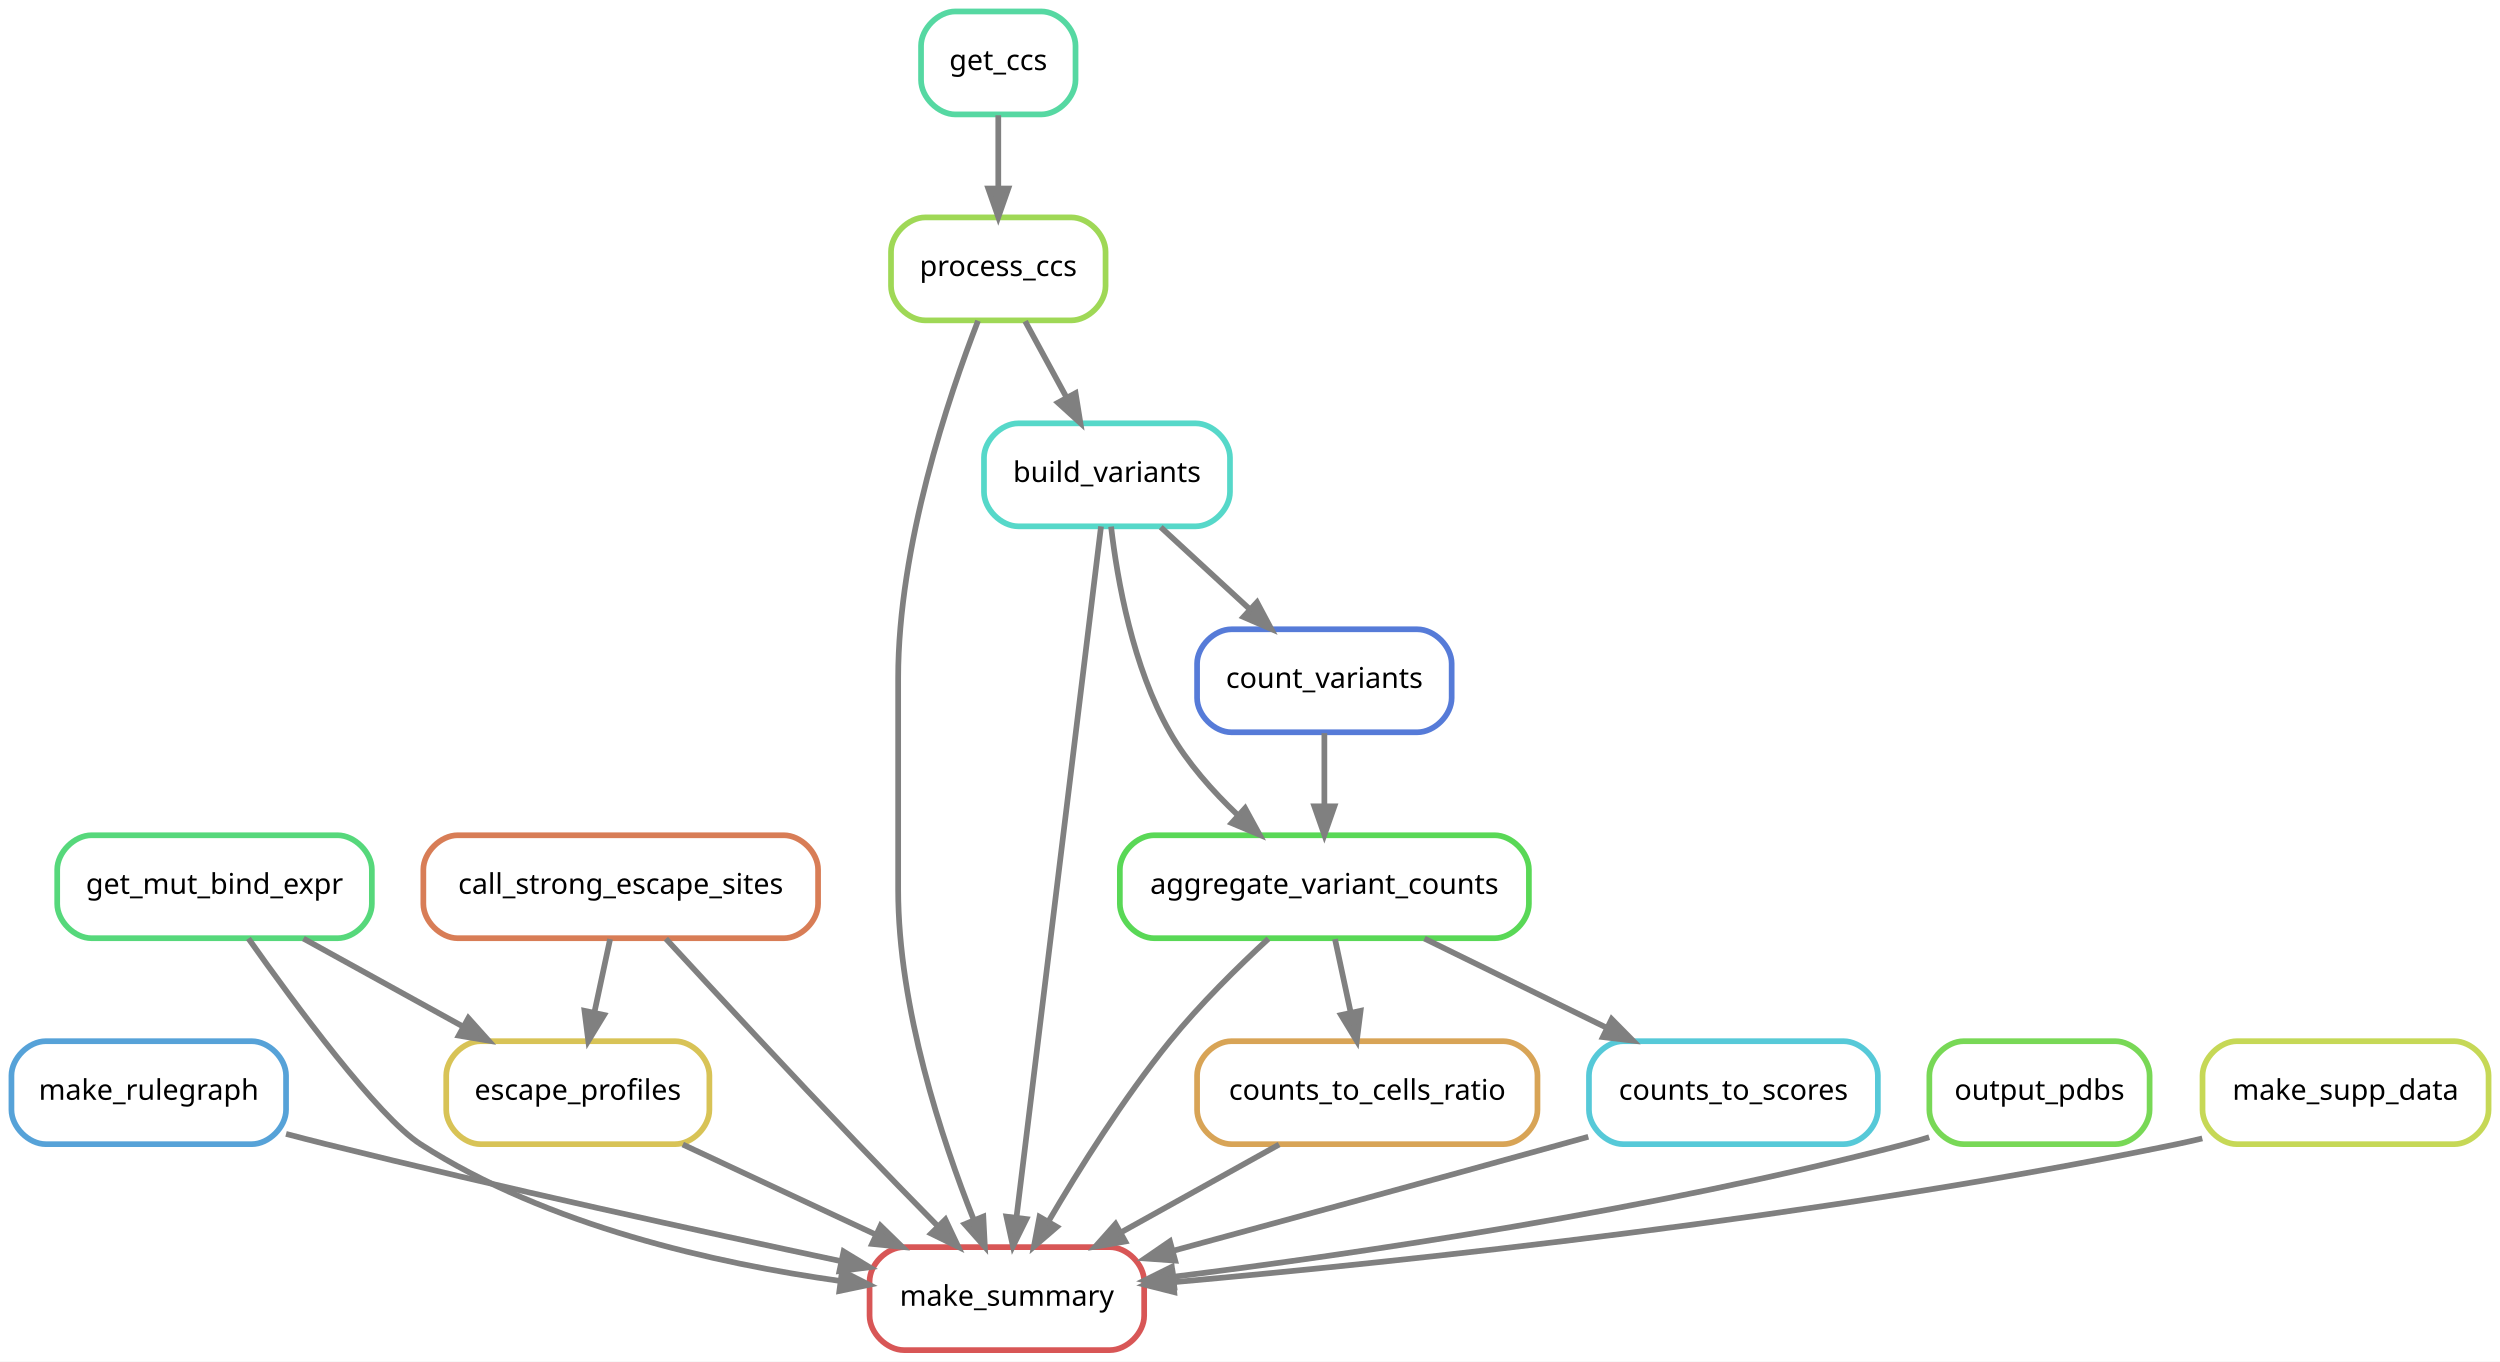
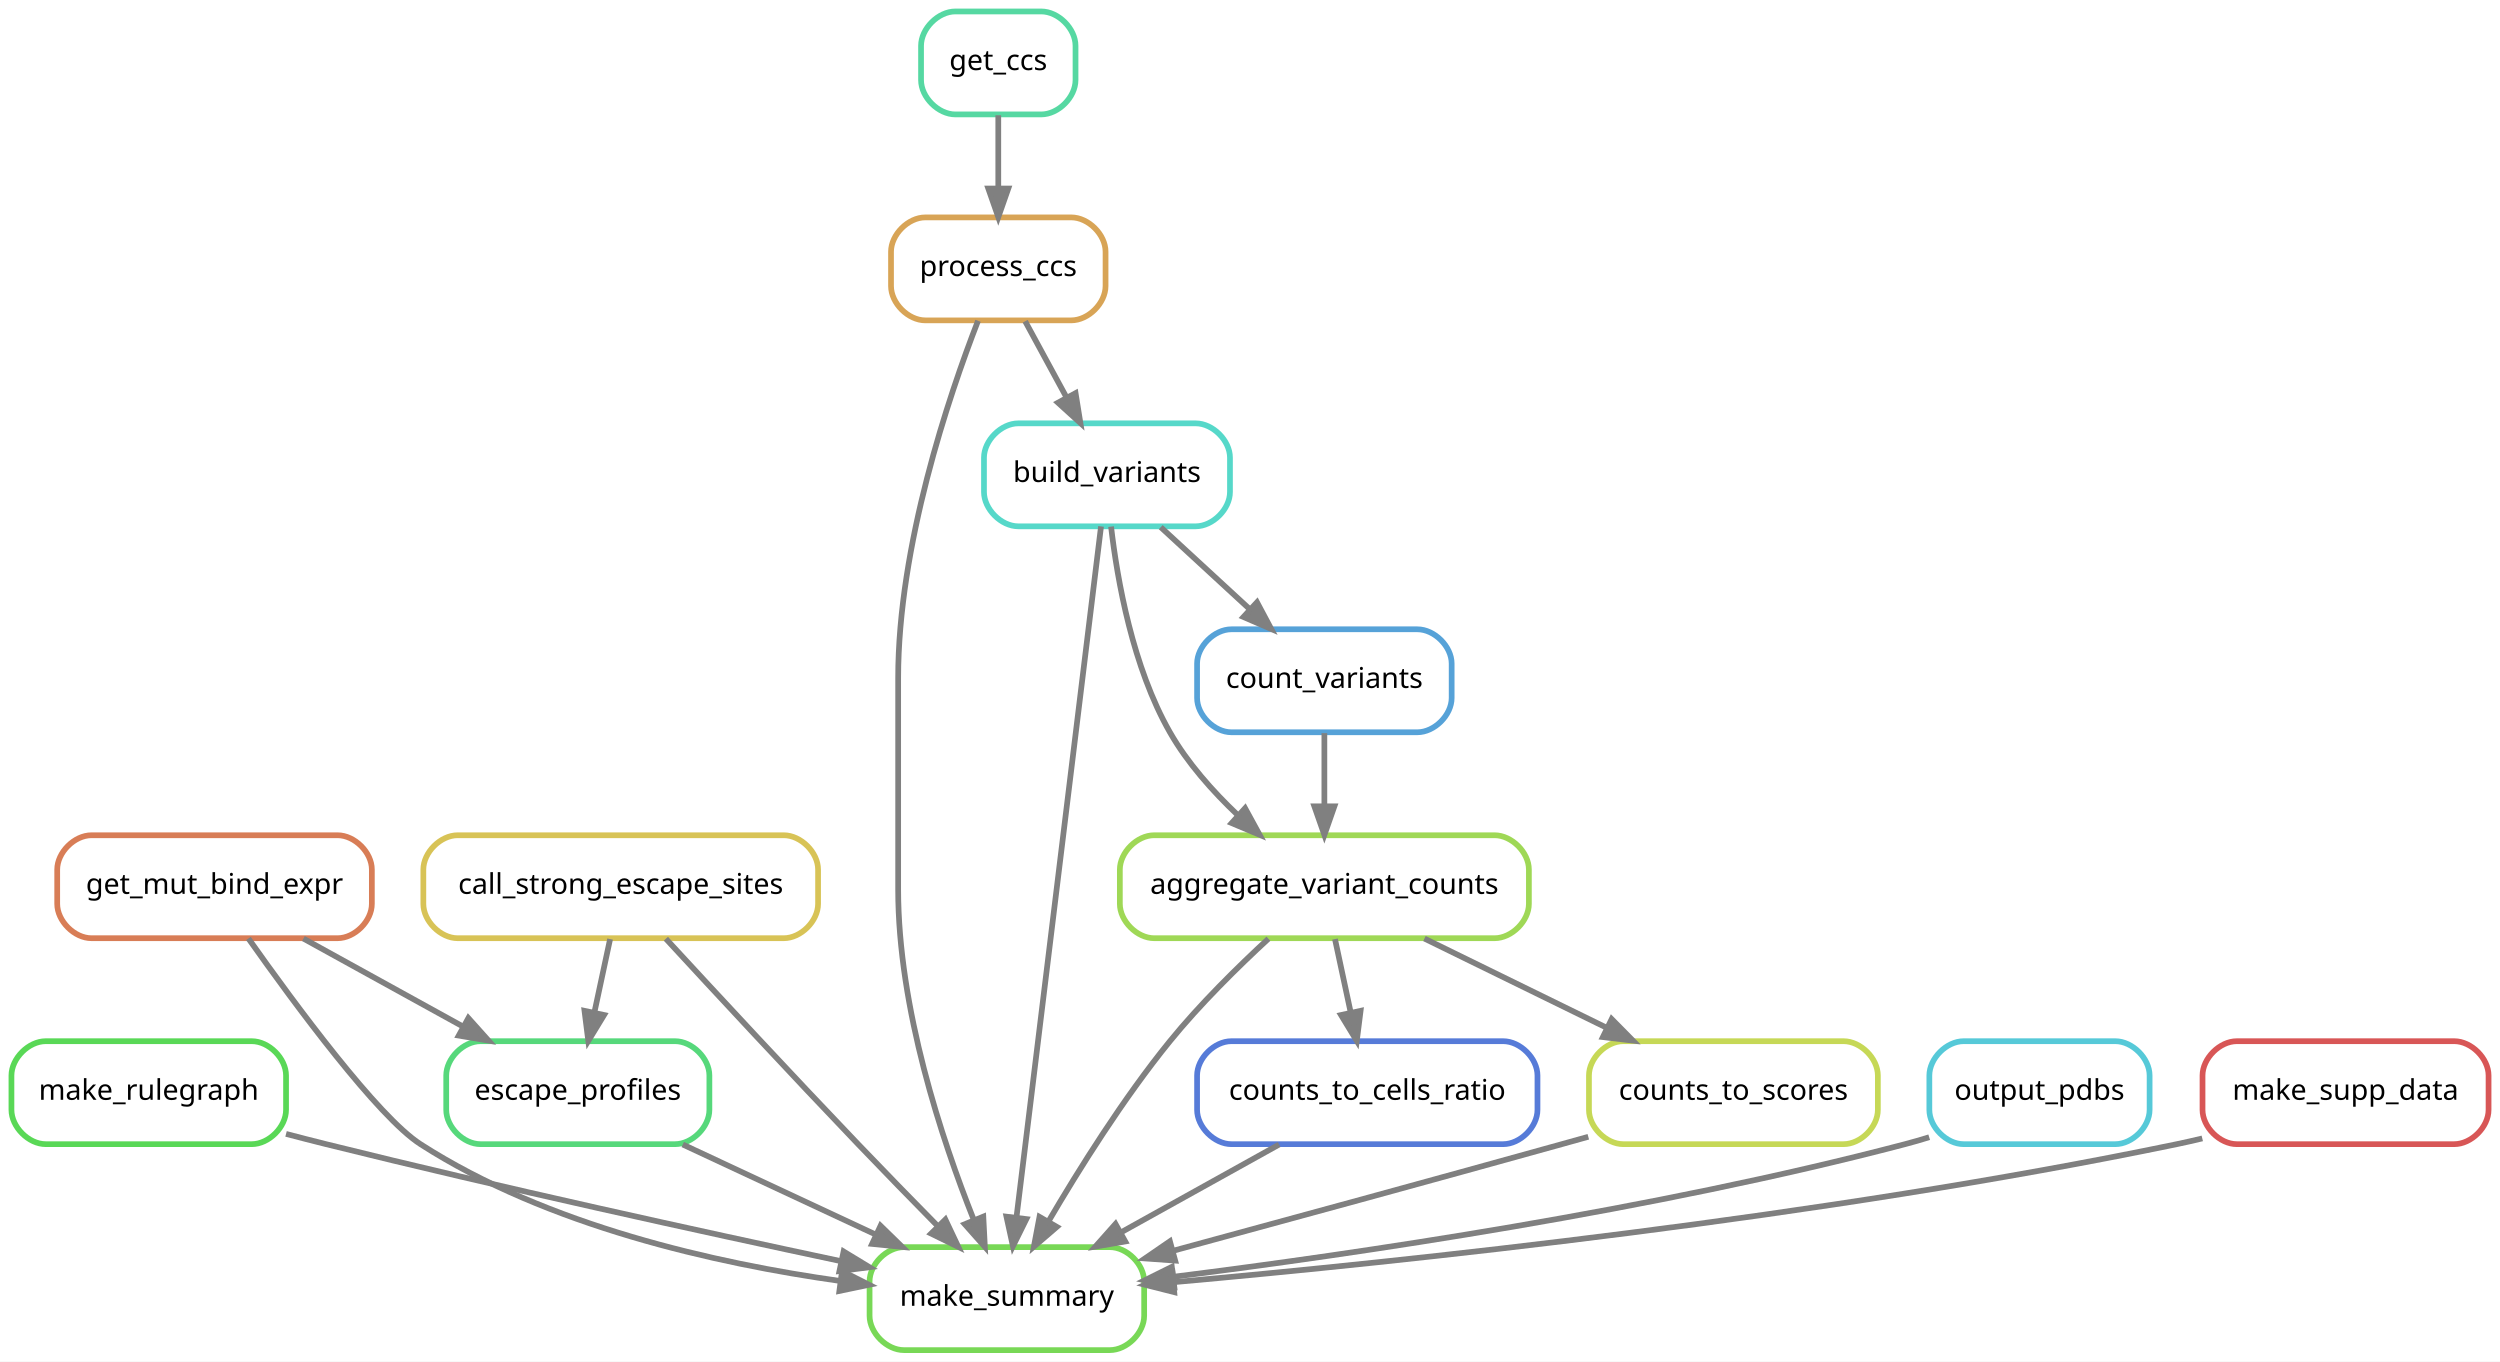
<svg xmlns="http://www.w3.org/2000/svg" width="874pt" height="476pt" viewBox="0.00 0.00 874.00 476.00">
  <g id="graph0" class="graph" transform="scale(1 1) rotate(0) translate(4 472)">
    <polygon fill="white" stroke="transparent" points="-4,4 -4,-472 870,-472 870,4 -4,4" />
    <g id="node1" class="node">
-       <path fill="none" stroke="#d85656" stroke-width="2" d="M384,-36C384,-36 312,-36 312,-36 306,-36 300,-30 300,-24 300,-24 300,-12 300,-12 300,-6 306,0 312,0 312,0 384,0 384,0 390,0 396,-6 396,-12 396,-12 396,-24 396,-24 396,-30 390,-36 384,-36" />
+       <path fill="none" stroke="#78d856" stroke-width="2" d="M384,-36C384,-36 312,-36 312,-36 306,-36 300,-30 300,-24 300,-24 300,-12 300,-12 300,-6 306,0 312,0 312,0 384,0 384,0 390,0 396,-6 396,-12 396,-12 396,-24 396,-24 396,-30 390,-36 384,-36" />
      <text text-anchor="middle" x="348" y="-15.5" font-family="sans" font-size="10.00">make_summary</text>
    </g>
    <g id="node2" class="node">
-       <path fill="none" stroke="#56a2d8" stroke-width="2" d="M84,-108C84,-108 12,-108 12,-108 6,-108 0,-102 0,-96 0,-96 0,-84 0,-84 0,-78 6,-72 12,-72 12,-72 84,-72 84,-72 90,-72 96,-78 96,-84 96,-84 96,-96 96,-96 96,-102 90,-108 84,-108" />
+       <path fill="none" stroke="#59d856" stroke-width="2" d="M84,-108C84,-108 12,-108 12,-108 6,-108 0,-102 0,-96 0,-96 0,-84 0,-84 0,-78 6,-72 12,-72 12,-72 84,-72 84,-72 90,-72 96,-78 96,-84 96,-84 96,-96 96,-96 96,-102 90,-108 84,-108" />
      <text text-anchor="middle" x="48" y="-87.5" font-family="sans" font-size="10.00">make_rulegraph</text>
    </g>
-     <g id="edge11" class="edge">
+     <g id="edge7" class="edge">
      <path fill="none" stroke="grey" stroke-width="2" d="M96,-75.59C100.72,-74.35 105.45,-73.13 110,-72 171.18,-56.81 241.71,-41.36 290.02,-31.09" />
      <polygon fill="grey" stroke="grey" stroke-width="2" points="290.92,-34.48 299.97,-28.98 289.47,-27.63 290.92,-34.48" />
    </g>
    <g id="node3" class="node">
-       <path fill="none" stroke="#56d87b" stroke-width="2" d="M114,-180C114,-180 28,-180 28,-180 22,-180 16,-174 16,-168 16,-168 16,-156 16,-156 16,-150 22,-144 28,-144 28,-144 114,-144 114,-144 120,-144 126,-150 126,-156 126,-156 126,-168 126,-168 126,-174 120,-180 114,-180" />
+       <path fill="none" stroke="#d87d56" stroke-width="2" d="M114,-180C114,-180 28,-180 28,-180 22,-180 16,-174 16,-168 16,-168 16,-156 16,-156 16,-150 22,-144 28,-144 28,-144 114,-144 114,-144 120,-144 126,-150 126,-156 126,-156 126,-168 126,-168 126,-174 120,-180 114,-180" />
      <text text-anchor="middle" x="71" y="-159.5" font-family="sans" font-size="10.00">get_mut_bind_expr</text>
    </g>
-     <g id="edge8" class="edge">
+     <g id="edge2" class="edge">
      <path fill="none" stroke="grey" stroke-width="2" d="M82.84,-143.91C99.13,-120.86 128.13,-81.57 143,-72 187.36,-43.45 246.4,-30.26 289.72,-24.17" />
      <polygon fill="grey" stroke="grey" stroke-width="2" points="290.37,-27.62 299.83,-22.84 289.45,-20.68 290.37,-27.62" />
    </g>
    <g id="node12" class="node">
-       <path fill="none" stroke="#d8c356" stroke-width="2" d="M232,-108C232,-108 164,-108 164,-108 158,-108 152,-102 152,-96 152,-96 152,-84 152,-84 152,-78 158,-72 164,-72 164,-72 232,-72 232,-72 238,-72 244,-78 244,-84 244,-84 244,-96 244,-96 244,-102 238,-108 232,-108" />
+       <path fill="none" stroke="#56d87b" stroke-width="2" d="M232,-108C232,-108 164,-108 164,-108 158,-108 152,-102 152,-96 152,-96 152,-84 152,-84 152,-78 158,-72 164,-72 164,-72 232,-72 232,-72 238,-72 244,-78 244,-84 244,-84 244,-96 244,-96 244,-102 238,-108 232,-108" />
      <text text-anchor="middle" x="198" y="-87.5" font-family="sans" font-size="10.00">escape_profiles</text>
    </g>
-     <g id="edge20" class="edge">
+     <g id="edge19" class="edge">
      <path fill="none" stroke="grey" stroke-width="2" d="M102.07,-143.88C118.83,-134.64 139.71,-123.13 157.7,-113.21" />
      <polygon fill="grey" stroke="grey" stroke-width="2" points="159.74,-116.08 166.81,-108.19 156.37,-109.95 159.74,-116.08" />
    </g>
    <g id="node4" class="node">
-       <path fill="none" stroke="#9fd856" stroke-width="2" d="M370.5,-396C370.5,-396 319.5,-396 319.5,-396 313.5,-396 307.5,-390 307.5,-384 307.5,-384 307.5,-372 307.5,-372 307.5,-366 313.5,-360 319.5,-360 319.5,-360 370.5,-360 370.5,-360 376.5,-360 382.5,-366 382.5,-372 382.5,-372 382.5,-384 382.5,-384 382.5,-390 376.5,-396 370.5,-396" />
+       <path fill="none" stroke="#d8a456" stroke-width="2" d="M370.5,-396C370.5,-396 319.5,-396 319.5,-396 313.5,-396 307.5,-390 307.5,-384 307.5,-384 307.5,-372 307.5,-372 307.5,-366 313.5,-360 319.5,-360 319.5,-360 370.5,-360 370.5,-360 376.5,-360 382.5,-366 382.5,-372 382.5,-372 382.5,-384 382.5,-384 382.5,-390 376.5,-396 370.5,-396" />
      <text text-anchor="middle" x="345" y="-375.5" font-family="sans" font-size="10.00">process_ccs</text>
    </g>
-     <g id="edge5" class="edge">
+     <g id="edge3" class="edge">
      <path fill="none" stroke="grey" stroke-width="2" d="M337.92,-359.85C327.69,-333.49 310,-281.21 310,-235 310,-235 310,-235 310,-161 310,-119.63 325.23,-73.72 336.41,-45.61" />
      <polygon fill="grey" stroke="grey" stroke-width="2" points="339.76,-46.67 340.31,-36.09 333.28,-44.02 339.76,-46.67" />
    </g>
    <g id="node6" class="node">
      <path fill="none" stroke="#56d8c9" stroke-width="2" d="M414,-324C414,-324 352,-324 352,-324 346,-324 340,-318 340,-312 340,-312 340,-300 340,-300 340,-294 346,-288 352,-288 352,-288 414,-288 414,-288 420,-288 426,-294 426,-300 426,-300 426,-312 426,-312 426,-318 420,-324 414,-324" />
      <text text-anchor="middle" x="383" y="-303.5" font-family="sans" font-size="10.00">build_variants</text>
    </g>
    <g id="edge13" class="edge">
      <path fill="none" stroke="grey" stroke-width="2" d="M354.39,-359.7C358.76,-351.64 364.06,-341.89 368.9,-332.98" />
      <polygon fill="grey" stroke="grey" stroke-width="2" points="372.02,-334.56 373.71,-324.1 365.87,-331.22 372.02,-334.56" />
    </g>
    <g id="node5" class="node">
      <path fill="none" stroke="#56d8a2" stroke-width="2" d="M360,-468C360,-468 330,-468 330,-468 324,-468 318,-462 318,-456 318,-456 318,-444 318,-444 318,-438 324,-432 330,-432 330,-432 360,-432 360,-432 366,-432 372,-438 372,-444 372,-444 372,-456 372,-456 372,-462 366,-468 360,-468" />
      <text text-anchor="middle" x="345" y="-447.5" font-family="sans" font-size="10.00">get_ccs</text>
    </g>
    <g id="edge12" class="edge">
      <path fill="none" stroke="grey" stroke-width="2" d="M345,-431.7C345,-423.98 345,-414.71 345,-406.11" />
      <polygon fill="grey" stroke="grey" stroke-width="2" points="348.5,-406.1 345,-396.1 341.5,-406.1 348.5,-406.1" />
    </g>
    <g id="edge9" class="edge">
      <path fill="none" stroke="grey" stroke-width="2" d="M380.92,-287.97C375.07,-240.19 358.48,-104.62 351.34,-46.27" />
      <polygon fill="grey" stroke="grey" stroke-width="2" points="354.81,-45.81 350.12,-36.31 347.86,-46.66 354.81,-45.81" />
    </g>
    <g id="node7" class="node">
-       <path fill="none" stroke="#59d856" stroke-width="2" d="M518.5,-180C518.5,-180 399.5,-180 399.5,-180 393.5,-180 387.5,-174 387.5,-168 387.5,-168 387.5,-156 387.5,-156 387.5,-150 393.5,-144 399.5,-144 399.5,-144 518.5,-144 518.5,-144 524.5,-144 530.5,-150 530.5,-156 530.5,-156 530.5,-168 530.5,-168 530.5,-174 524.5,-180 518.5,-180" />
+       <path fill="none" stroke="#9fd856" stroke-width="2" d="M518.5,-180C518.5,-180 399.5,-180 399.5,-180 393.5,-180 387.5,-174 387.5,-168 387.5,-168 387.5,-156 387.5,-156 387.5,-150 393.5,-144 399.5,-144 399.5,-144 518.5,-144 518.5,-144 524.5,-144 530.5,-150 530.5,-156 530.5,-156 530.5,-168 530.5,-168 530.5,-174 524.5,-180 518.5,-180" />
      <text text-anchor="middle" x="459" y="-159.5" font-family="sans" font-size="10.00">aggregate_variant_counts</text>
    </g>
-     <g id="edge14" class="edge">
+     <g id="edge15" class="edge">
      <path fill="none" stroke="grey" stroke-width="2" d="M384.43,-287.9C386.61,-269.19 391.98,-238.81 405,-216 411.09,-205.32 419.95,-195.37 428.73,-187.04" />
      <polygon fill="grey" stroke="grey" stroke-width="2" points="431.28,-189.45 436.36,-180.15 426.59,-184.25 431.28,-189.45" />
    </g>
    <g id="node8" class="node">
-       <path fill="none" stroke="#567bd8" stroke-width="2" d="M491.5,-252C491.5,-252 426.5,-252 426.5,-252 420.5,-252 414.5,-246 414.5,-240 414.5,-240 414.5,-228 414.5,-228 414.5,-222 420.5,-216 426.5,-216 426.5,-216 491.5,-216 491.5,-216 497.5,-216 503.5,-222 503.5,-228 503.5,-228 503.5,-240 503.5,-240 503.5,-246 497.5,-252 491.5,-252" />
+       <path fill="none" stroke="#56a2d8" stroke-width="2" d="M491.5,-252C491.5,-252 426.5,-252 426.5,-252 420.5,-252 414.5,-246 414.5,-240 414.5,-240 414.5,-228 414.5,-228 414.5,-222 420.5,-216 426.5,-216 426.5,-216 491.5,-216 491.5,-216 497.5,-216 503.5,-222 503.5,-228 503.5,-228 503.5,-240 503.5,-240 503.5,-246 497.5,-252 491.5,-252" />
      <text text-anchor="middle" x="459" y="-231.5" font-family="sans" font-size="10.00">count_variants</text>
    </g>
    <g id="edge16" class="edge">
      <path fill="none" stroke="grey" stroke-width="2" d="M401.79,-287.7C411.17,-279.05 422.68,-268.45 432.91,-259.03" />
      <polygon fill="grey" stroke="grey" stroke-width="2" points="435.45,-261.45 440.43,-252.1 430.7,-256.3 435.45,-261.45" />
    </g>
-     <g id="edge7" class="edge">
+     <g id="edge6" class="edge">
      <path fill="none" stroke="grey" stroke-width="2" d="M439.44,-143.82C428.68,-133.89 415.44,-120.85 405,-108 388.77,-88.02 373.21,-63.21 362.46,-44.86" />
      <polygon fill="grey" stroke="grey" stroke-width="2" points="365.47,-43.08 357.44,-36.17 359.41,-46.58 365.47,-43.08" />
    </g>
    <g id="node9" class="node">
-       <path fill="none" stroke="#d8a456" stroke-width="2" d="M521.5,-108C521.5,-108 426.5,-108 426.5,-108 420.5,-108 414.5,-102 414.5,-96 414.5,-96 414.5,-84 414.5,-84 414.5,-78 420.5,-72 426.5,-72 426.5,-72 521.5,-72 521.5,-72 527.5,-72 533.5,-78 533.5,-84 533.5,-84 533.5,-96 533.5,-96 533.5,-102 527.5,-108 521.5,-108" />
+       <path fill="none" stroke="#567bd8" stroke-width="2" d="M521.5,-108C521.5,-108 426.5,-108 426.5,-108 420.5,-108 414.5,-102 414.5,-96 414.5,-96 414.5,-84 414.5,-84 414.5,-78 420.5,-72 426.5,-72 426.5,-72 521.5,-72 521.5,-72 527.5,-72 533.5,-78 533.5,-84 533.5,-84 533.5,-96 533.5,-96 533.5,-102 527.5,-108 521.5,-108" />
      <text text-anchor="middle" x="474" y="-87.5" font-family="sans" font-size="10.00">counts_to_cells_ratio</text>
    </g>
    <g id="edge17" class="edge">
      <path fill="none" stroke="grey" stroke-width="2" d="M462.71,-143.7C464.36,-135.98 466.35,-126.71 468.19,-118.11" />
      <polygon fill="grey" stroke="grey" stroke-width="2" points="471.66,-118.62 470.33,-108.1 464.82,-117.15 471.66,-118.62" />
    </g>
    <g id="node10" class="node">
-       <path fill="none" stroke="#56c9d8" stroke-width="2" d="M640.5,-108C640.5,-108 563.5,-108 563.5,-108 557.5,-108 551.5,-102 551.5,-96 551.5,-96 551.5,-84 551.5,-84 551.5,-78 557.5,-72 563.5,-72 563.5,-72 640.5,-72 640.5,-72 646.5,-72 652.5,-78 652.5,-84 652.5,-84 652.5,-96 652.5,-96 652.5,-102 646.5,-108 640.5,-108" />
+       <path fill="none" stroke="#c6d856" stroke-width="2" d="M640.5,-108C640.5,-108 563.5,-108 563.5,-108 557.5,-108 551.5,-102 551.5,-96 551.5,-96 551.5,-84 551.5,-84 551.5,-78 557.5,-72 563.5,-72 563.5,-72 640.5,-72 640.5,-72 646.5,-72 652.5,-78 652.5,-84 652.5,-84 652.5,-96 652.5,-96 652.5,-102 646.5,-108 640.5,-108" />
      <text text-anchor="middle" x="602" y="-87.5" font-family="sans" font-size="10.00">counts_to_scores</text>
    </g>
    <g id="edge18" class="edge">
      <path fill="none" stroke="grey" stroke-width="2" d="M493.98,-143.88C513.2,-134.47 537.23,-122.71 557.74,-112.67" />
      <polygon fill="grey" stroke="grey" stroke-width="2" points="559.44,-115.73 566.88,-108.19 556.36,-109.44 559.44,-115.73" />
    </g>
-     <g id="edge15" class="edge">
+     <g id="edge14" class="edge">
      <path fill="none" stroke="grey" stroke-width="2" d="M459,-215.7C459,-207.98 459,-198.71 459,-190.11" />
      <polygon fill="grey" stroke="grey" stroke-width="2" points="462.5,-190.1 459,-180.1 455.5,-190.1 462.5,-190.1" />
    </g>
-     <g id="edge2" class="edge">
+     <g id="edge11" class="edge">
      <path fill="none" stroke="grey" stroke-width="2" d="M443.18,-71.88C426.55,-62.64 405.84,-51.13 387.98,-41.21" />
      <polygon fill="grey" stroke="grey" stroke-width="2" points="389.38,-37.99 378.94,-36.19 385.98,-44.11 389.38,-37.99" />
    </g>
-     <g id="edge10" class="edge">
+     <g id="edge5" class="edge">
      <path fill="none" stroke="grey" stroke-width="2" d="M551.27,-74.59C548.13,-73.71 545.02,-72.84 542,-72 496.46,-59.33 444.82,-45.23 406.27,-34.77" />
      <polygon fill="grey" stroke="grey" stroke-width="2" points="406.84,-31.29 396.27,-32.05 405,-38.05 406.84,-31.29" />
    </g>
    <g id="node11" class="node">
-       <path fill="none" stroke="#d87d56" stroke-width="2" d="M270,-180C270,-180 156,-180 156,-180 150,-180 144,-174 144,-168 144,-168 144,-156 144,-156 144,-150 150,-144 156,-144 156,-144 270,-144 270,-144 276,-144 282,-150 282,-156 282,-156 282,-168 282,-168 282,-174 276,-180 270,-180" />
+       <path fill="none" stroke="#d8c356" stroke-width="2" d="M270,-180C270,-180 156,-180 156,-180 150,-180 144,-174 144,-168 144,-168 144,-156 144,-156 144,-150 150,-144 156,-144 156,-144 270,-144 270,-144 276,-144 282,-150 282,-156 282,-156 282,-168 282,-168 282,-174 276,-180 270,-180" />
      <text text-anchor="middle" x="213" y="-159.5" font-family="sans" font-size="10.00">call_strong_escape_sites</text>
    </g>
-     <g id="edge1" class="edge">
+     <g id="edge4" class="edge">
      <path fill="none" stroke="grey" stroke-width="2" d="M228.78,-143.82C245.39,-125.8 272.34,-96.73 296,-72 305.05,-62.54 315.1,-52.24 323.94,-43.26" />
      <polygon fill="grey" stroke="grey" stroke-width="2" points="326.5,-45.66 331.03,-36.08 321.51,-40.74 326.5,-45.66" />
    </g>
-     <g id="edge19" class="edge">
+     <g id="edge20" class="edge">
      <path fill="none" stroke="grey" stroke-width="2" d="M209.29,-143.7C207.64,-135.98 205.65,-126.71 203.81,-118.11" />
      <polygon fill="grey" stroke="grey" stroke-width="2" points="207.18,-117.15 201.67,-108.1 200.34,-118.62 207.18,-117.15" />
    </g>
-     <g id="edge3" class="edge">
+     <g id="edge8" class="edge">
      <path fill="none" stroke="grey" stroke-width="2" d="M234.69,-71.88C255.02,-62.39 280.47,-50.51 302.1,-40.42" />
      <polygon fill="grey" stroke="grey" stroke-width="2" points="303.84,-43.47 311.43,-36.07 300.88,-37.13 303.84,-43.47" />
    </g>
    <g id="node13" class="node">
-       <path fill="none" stroke="#78d856" stroke-width="2" d="M735.5,-108C735.5,-108 682.5,-108 682.5,-108 676.5,-108 670.5,-102 670.5,-96 670.5,-96 670.5,-84 670.5,-84 670.5,-78 676.5,-72 682.5,-72 682.5,-72 735.5,-72 735.5,-72 741.5,-72 747.5,-78 747.5,-84 747.5,-84 747.5,-96 747.5,-96 747.5,-102 741.5,-108 735.5,-108" />
+       <path fill="none" stroke="#56c9d8" stroke-width="2" d="M735.5,-108C735.5,-108 682.5,-108 682.5,-108 676.5,-108 670.5,-102 670.5,-96 670.5,-96 670.5,-84 670.5,-84 670.5,-78 676.5,-72 682.5,-72 682.5,-72 735.5,-72 735.5,-72 741.5,-72 747.5,-78 747.5,-84 747.5,-84 747.5,-96 747.5,-96 747.5,-102 741.5,-108 735.5,-108" />
      <text text-anchor="middle" x="709" y="-87.5" font-family="sans" font-size="10.00">output_pdbs</text>
    </g>
-     <g id="edge6" class="edge">
+     <g id="edge10" class="edge">
      <path fill="none" stroke="grey" stroke-width="2" d="M670.45,-74.43C667.61,-73.55 664.77,-72.73 662,-72 574.25,-48.93 469.97,-33.65 406.41,-25.66" />
      <polygon fill="grey" stroke="grey" stroke-width="2" points="406.53,-22.15 396.18,-24.4 405.67,-29.1 406.53,-22.15" />
    </g>
    <g id="node14" class="node">
-       <path fill="none" stroke="#c6d856" stroke-width="2" d="M854,-108C854,-108 778,-108 778,-108 772,-108 766,-102 766,-96 766,-96 766,-84 766,-84 766,-78 772,-72 778,-72 778,-72 854,-72 854,-72 860,-72 866,-78 866,-84 866,-84 866,-96 866,-96 866,-102 860,-108 854,-108" />
+       <path fill="none" stroke="#d85656" stroke-width="2" d="M854,-108C854,-108 778,-108 778,-108 772,-108 766,-102 766,-96 766,-96 766,-84 766,-84 766,-78 772,-72 778,-72 778,-72 854,-72 854,-72 860,-72 866,-78 866,-84 866,-84 866,-96 866,-96 866,-102 860,-108 854,-108" />
      <text text-anchor="middle" x="816" y="-87.5" font-family="sans" font-size="10.00">make_supp_data</text>
    </g>
-     <g id="edge4" class="edge">
+     <g id="edge1" class="edge">
      <path fill="none" stroke="grey" stroke-width="2" d="M765.92,-74.01C762.91,-73.28 759.92,-72.61 757,-72 633.55,-46.37 486.41,-30.92 406.59,-23.78" />
      <polygon fill="grey" stroke="grey" stroke-width="2" points="406.52,-20.26 396.25,-22.86 405.9,-27.23 406.52,-20.26" />
    </g>
  </g>
</svg>
